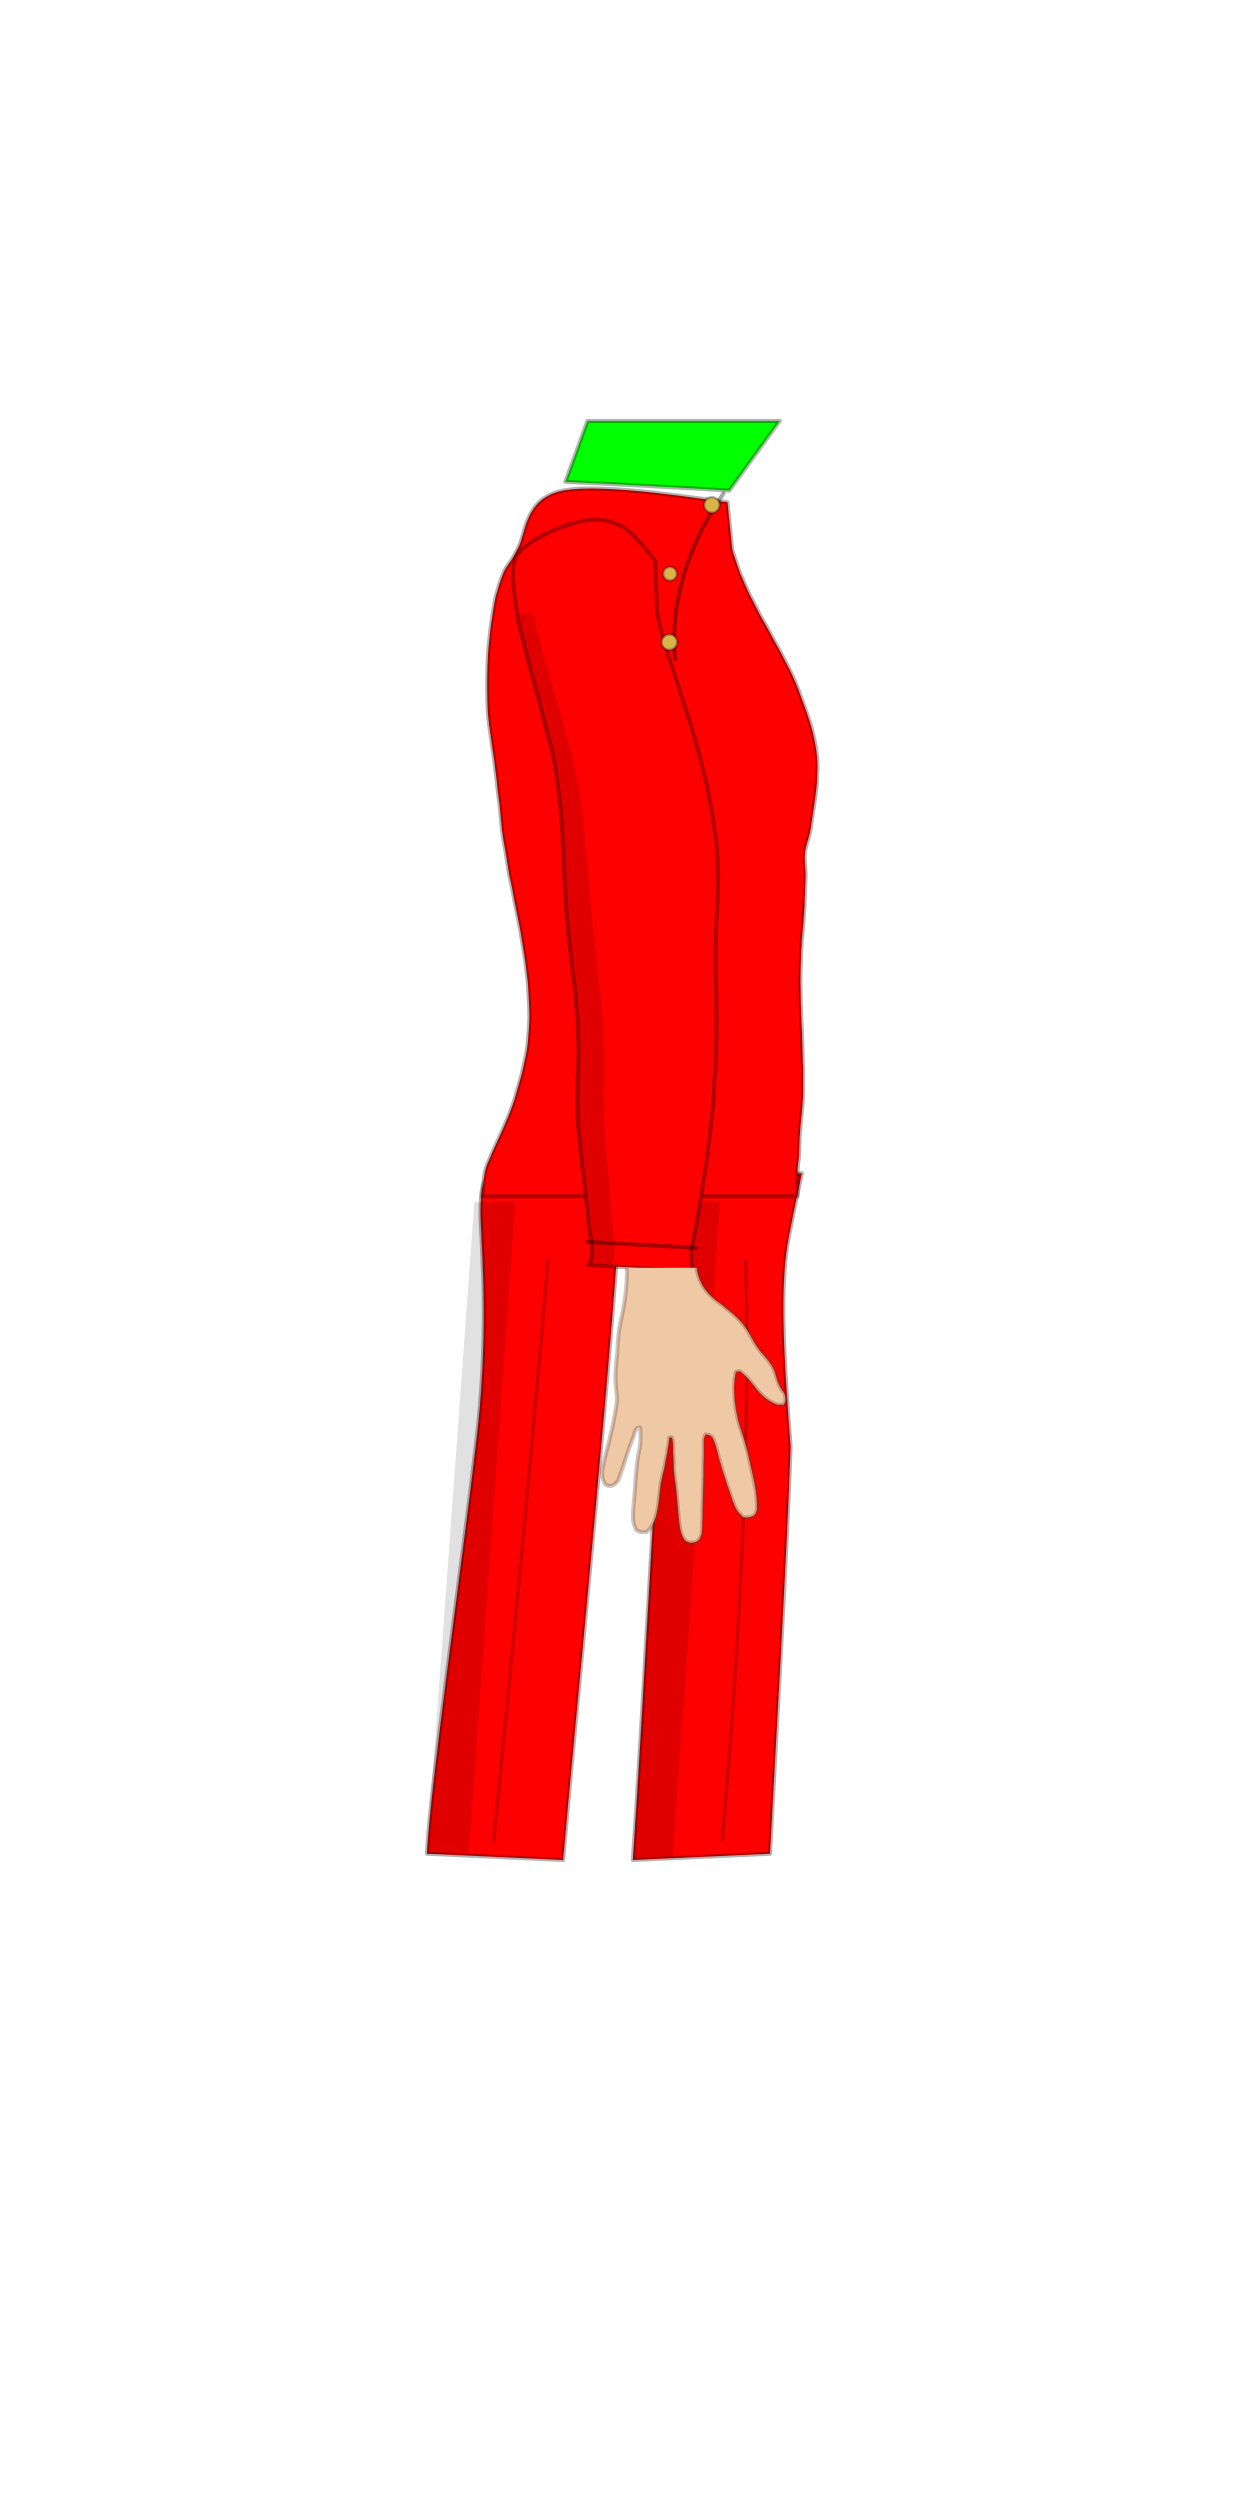
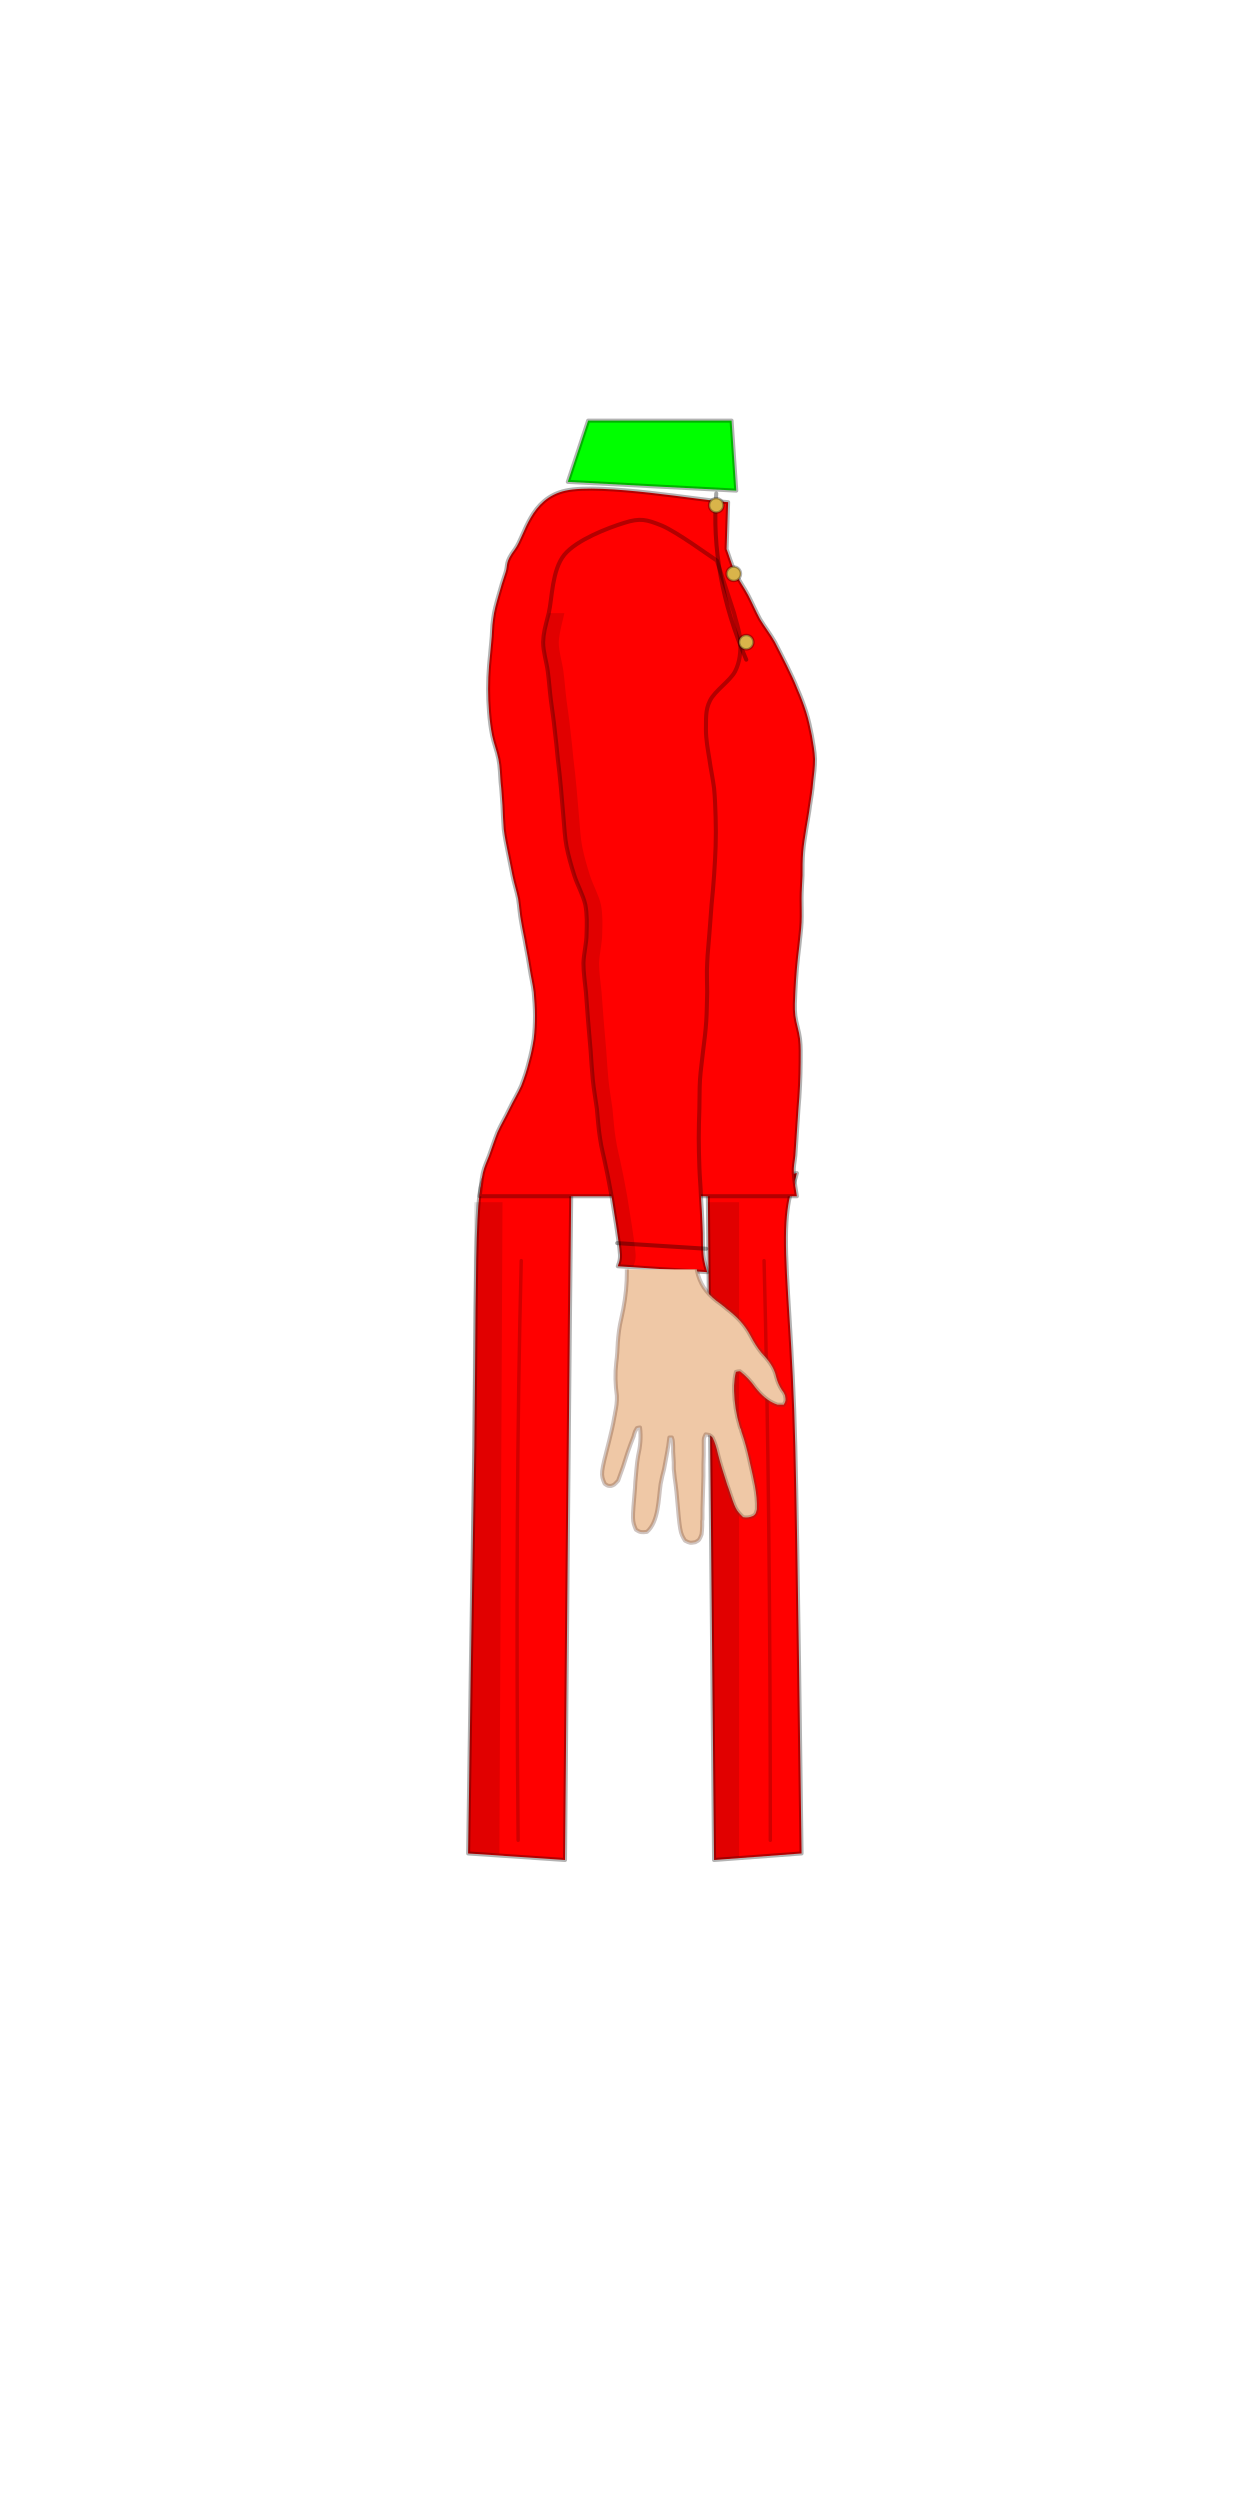
<svg xmlns="http://www.w3.org/2000/svg" viewBox="0 0 400 800">
  <g transform="matrix(-1 0 0 1 400 0)">
    <g id="ao_dai_nam_trai_phai" stroke="#000" stroke-opacity="0.3" stroke-width="1.3" stroke-linejoin="round" stroke-linecap="round">
-       <path id="ta_sau_phai" d="M 201.4 380.7 C 202.2 413.2 216.7 558.5 219.8 595.2 L 263.4 593.2 C 262.3 571.5 251.8 497.7 247.8 463.0 C 243.6 429.0 245.6 404.3 246.2 390.3 C 246.6 376.3 244.0 377.9 243.5 375.4 Z" fill="#FF0000" />
-       <path id="ta_truoc_phai" d="M 143.4 375.4 C 144.0 378.8 144.9 381.9 147.6 395.9 C 150.3 409.9 149.6 429.8 147.0 462.9 C 148.1 496.6 152.5 571.4 153.6 593.2 L 197.5 595.2 C 194.8 558.4 187.1 413.3 184.9 380.7 Z" fill="#FF0000" />
-       <path id="than_ao_phai" d="M 167.2 160.7 C 173.2 160.1 206.7 154.4 219.9 157.0 C 232.6 159.6 231.6 171.3 234.4 175.7 C 236.5 180.1 237.7 180.6 238.8 183.1 C 239.9 185.7 240.6 188.1 241.3 190.6 C 241.9 193.1 242.2 195.6 242.6 198.1 C 243.0 200.6 243.3 203.0 243.5 205.5 C 243.8 208.1 243.9 210.5 244.0 213.0 C 244.1 215.5 244.1 217.9 244.1 220.5 C 244.1 223.0 244.0 225.4 243.9 227.9 C 243.7 230.5 243.4 232.9 243.0 235.4 C 242.7 237.9 242.3 240.3 241.9 242.9 C 241.6 245.4 241.3 247.8 241.0 250.3 C 240.8 252.8 240.4 255.3 240.1 257.8 C 239.9 260.3 239.6 262.7 239.4 265.3 C 239.1 267.8 238.7 270.2 238.2 272.7 C 237.8 275.2 237.4 277.7 237.0 280.2 C 236.4 282.7 235.9 285.1 235.5 287.7 C 235.0 290.2 234.5 292.6 234.0 295.1 C 233.5 297.6 233.1 300.1 232.7 302.6 C 232.3 305.1 231.9 307.5 231.6 310.0 C 231.3 312.6 231.0 315.0 230.9 317.5 C 230.8 320.0 230.6 322.5 230.6 325.0 C 230.6 327.5 230.8 329.9 231.0 332.4 C 231.2 335.0 231.6 337.4 232.2 339.9 C 232.7 342.4 233.3 344.9 234.1 347.4 C 234.8 349.9 235.4 352.3 236.4 354.8 C 237.3 357.4 238.5 359.8 239.5 362.3 C 240.6 364.8 242.0 367.6 242.9 369.8 C 243.8 371.9 244.5 373.2 244.9 375.4 C 245.3 377.5 245.5 381.6 245.7 382.8 L 144.8 382.8 C 144.8 381.6 144.9 377.5 144.8 375.4 C 144.8 373.2 144.5 371.9 144.3 369.8 C 144.2 367.6 144.2 364.8 144.0 362.3 C 143.8 359.8 143.6 357.4 143.3 354.8 C 143.1 352.3 142.9 349.9 143.0 347.4 C 143.0 344.9 142.9 342.4 143.1 339.9 C 143.2 337.4 143.2 335.0 143.3 332.4 C 143.3 329.9 143.6 327.5 143.6 325.0 C 143.7 322.5 143.8 320.0 143.8 317.5 C 143.9 315.0 143.9 312.6 143.8 310.0 C 143.7 307.5 143.7 305.1 143.5 302.6 C 143.4 300.1 143.1 297.6 142.9 295.1 C 142.8 292.6 142.5 290.2 142.5 287.7 C 142.4 285.1 142.3 282.7 142.2 280.2 C 142.2 277.7 142.7 275.2 142.4 272.7 C 142.1 270.2 141.0 267.8 140.6 265.3 C 140.2 262.7 139.9 260.3 139.5 257.8 C 139.2 255.3 138.7 252.8 138.6 250.3 C 138.5 247.8 138.3 245.4 138.5 242.9 C 138.7 240.3 139.1 237.9 139.7 235.4 C 140.2 232.9 141.0 230.5 141.9 227.9 C 142.8 225.4 143.7 223.0 144.6 220.5 C 145.6 217.9 146.7 215.5 148.0 213.0 C 149.3 210.5 150.5 208.1 152.0 205.5 C 153.4 203.0 154.6 200.6 156.1 198.1 C 157.5 195.6 158.6 193.1 160.0 190.6 C 161.2 188.1 162.2 185.7 163.3 183.1 C 164.1 180.6 165.5 176.9 165.7 175.7 Z" fill="#FF0000" />
-       <path id="bong_than_phai" d="M 235.1 384.6 L 250.0 593.2 L 263.4 593.2 L 248.2 384.7 Z M 169.6 384.5 L 184.8 594.2 L 197.5 595.2 L 185.2 384.4 Z" fill="#000" fill-opacity="0.12" stroke="none" />
-       <path id="nep_ta_phai" d="M 161.4 403.2 Q 159.3 480.7 168.9 588.9 M 224.6 403.1 Q 231.2 480.8 242.0 588.9" fill="none" stroke="#000" stroke-opacity="0.18" stroke-width="1.1" />
-       <path id="co_ao_phai" d="M 150.5 134.7 C 159.1 134.7 202.1 134.7 212.0 134.7 L 219.1 154.2 C 209.3 154.6 173.0 156.5 166.6 157.0 Z" fill="#00FF00" />
-       <path id="tay_ao_phai" d="M 190.3 179.4 C 192.1 177.5 197.2 170.2 201.4 168.2 C 205.9 166.1 209.5 165.6 215.6 167.2 C 221.7 168.8 231.0 172.7 234.5 177.5 C 237.2 182.4 235.1 191.5 234.5 196.2 C 234.0 200.9 233.2 202.4 232.4 205.5 C 231.8 208.6 230.9 211.8 230.1 214.8 C 229.2 217.9 228.4 221.1 227.5 224.2 C 226.8 227.2 225.9 230.4 225.2 233.5 C 224.3 236.6 223.4 239.7 222.8 242.8 C 222.2 245.9 221.8 249.1 221.4 252.2 C 221.0 255.2 220.6 258.4 220.4 261.5 C 220.1 264.6 220.0 267.7 219.9 270.8 C 219.7 273.9 219.6 277.1 219.4 280.2 C 219.2 283.2 219.0 286.4 218.9 289.5 C 218.7 292.6 218.4 295.7 218.1 298.8 C 217.7 301.9 217.4 305.1 217.1 308.2 C 216.8 311.2 216.2 314.4 215.9 317.5 C 215.7 320.6 215.5 323.7 215.1 326.8 C 215.1 329.9 214.9 333.1 214.9 336.1 C 214.9 339.2 215.0 342.4 215.1 345.5 C 215.2 348.5 215.3 351.7 215.2 354.8 C 215.1 357.8 215.1 361.0 214.6 364.1 C 214.3 367.1 214.0 370.3 213.7 373.3 C 213.1 376.4 212.8 379.5 212.6 382.6 C 212.2 385.6 211.8 388.8 211.6 391.8 C 211.2 394.9 210.5 399.0 210.5 401.1 C 210.5 403.2 211.4 404.2 211.7 404.8 L 178.2 406.8 C 178.4 405.8 179.0 403.7 178.9 401.2 C 178.7 398.7 177.7 394.9 177.2 391.9 C 176.6 388.8 176.2 385.7 175.6 382.6 C 175.2 379.6 174.7 376.4 174.1 373.4 C 173.8 370.3 173.4 367.1 172.9 364.1 C 172.6 361.0 172.3 357.8 171.9 354.8 C 171.6 351.7 171.5 348.5 171.4 345.4 C 171.0 342.4 170.9 339.2 170.8 336.1 C 170.8 333.1 170.7 329.9 170.7 326.8 C 170.7 323.7 170.8 320.6 170.8 317.5 C 170.9 314.4 170.9 311.2 171.0 308.1 C 171.0 305.1 171.0 301.9 170.9 298.8 C 170.9 295.7 170.5 292.6 170.4 289.5 C 170.3 286.4 170.2 283.2 170.2 280.2 C 170.3 277.1 170.4 273.9 170.6 270.8 C 171.0 267.7 171.5 264.6 171.9 261.5 C 172.5 258.4 173.0 255.2 173.6 252.1 C 174.3 249.1 175.1 245.9 175.9 242.8 C 176.8 239.7 177.5 236.6 178.5 233.5 C 179.4 230.4 180.4 227.2 181.5 224.1 C 182.4 221.1 183.5 217.9 184.5 214.8 C 185.6 211.7 186.6 208.6 187.5 205.5 C 188.3 202.4 189.5 197.7 189.7 196.2 Z" fill="#FF0000" />
-       <path id="bong_tay_phai" d="M 229.3 196.2 C 229.0 197.8 228.0 202.4 227.1 205.5 C 226.4 208.6 225.4 211.8 224.5 214.8 C 223.6 217.9 222.7 221.1 221.8 224.2 C 220.9 227.2 220.0 230.4 219.2 233.5 C 218.3 236.6 217.3 239.7 216.7 242.8 C 215.9 245.9 215.4 249.1 214.9 252.2 C 214.3 255.2 213.8 258.4 213.5 261.5 C 213.0 264.6 212.9 267.7 212.6 270.8 C 212.3 273.9 212.0 277.1 211.7 280.2 C 211.4 283.2 211.1 286.4 210.9 289.5 C 210.7 292.6 210.4 295.7 210.0 298.8 C 209.6 301.9 209.3 305.1 209.0 308.2 C 208.7 311.2 208.2 314.4 207.9 317.5 C 207.7 320.6 207.5 323.7 207.1 326.8 C 207.1 329.9 206.9 333.1 206.8 336.1 C 206.8 339.2 206.8 342.4 206.8 345.4 C 206.9 348.5 206.9 351.7 206.8 354.8 C 206.7 357.8 206.7 361.0 206.3 364.0 C 206.1 367.1 205.8 370.3 205.6 373.3 C 205.1 376.4 204.9 379.5 204.7 382.6 C 204.5 385.6 204.2 388.8 204.0 391.8 C 203.8 394.9 203.2 398.9 203.3 401.1 C 203.3 403.2 204.3 404.2 204.6 404.8 L 211.7 404.8 C 211.4 404.2 210.5 403.2 210.5 401.1 C 210.5 399.0 211.2 394.9 211.6 391.8 C 211.8 388.8 212.2 385.6 212.6 382.6 C 212.8 379.5 213.1 376.4 213.7 373.3 C 214.0 370.3 214.3 367.1 214.6 364.1 C 215.1 361.0 215.1 357.8 215.2 354.8 C 215.3 351.7 215.2 348.5 215.1 345.5 C 215.0 342.4 214.9 339.2 214.9 336.1 C 214.9 333.1 215.1 329.9 215.1 326.8 C 215.5 323.7 215.7 320.6 215.9 317.5 C 216.2 314.4 216.8 311.2 217.1 308.2 C 217.4 305.1 217.7 301.9 218.1 298.8 C 218.4 295.7 218.7 292.6 218.9 289.5 C 219.0 286.4 219.2 283.2 219.4 280.2 C 219.6 277.1 219.7 273.9 219.9 270.8 C 220.0 267.7 220.1 264.6 220.4 261.5 C 220.6 258.4 221.0 255.2 221.4 252.2 C 221.8 249.1 222.2 245.9 222.8 242.8 C 223.4 239.7 224.3 236.6 225.2 233.5 C 225.9 230.4 226.8 227.2 227.5 224.2 C 228.4 221.1 229.2 217.9 230.1 214.8 C 230.9 211.8 231.8 208.6 232.4 205.5 C 233.2 202.4 234.3 197.8 234.5 196.2 Z" fill="#000" fill-opacity="0.12" stroke="none" />
-       <path id="vien_co_tay_phai" d="M 177.3 399.3 L 212.0 397.4" fill="none" stroke-opacity="0.35" />
-       <clipPath id="ban_tay_cat_phai">
-         <rect x="0" y="405.7" width="400" height="394.3" />
+       <path id="ta_sau_phai" d="M 217.2 381.0 C 217.6 413.6 218.9 558.5 219.2 595.2 L 250.2 593.1 C 249.9 571.4 248.8 497.6 248.2 462.9 C 247.8 428.5 247.9 404.3 247.2 390.3 C 246.6 376.3 245.0 377.9 244.5 375.4 Z" fill="#FF0000" />
+       <path id="ta_truoc_phai" d="M 145.0 375.4 C 145.6 378.8 148.4 381.9 148.5 395.9 C 148.6 409.9 146.3 429.5 145.5 462.9 C 144.7 496.5 143.8 571.4 143.5 593.1 L 171.5 595.2 C 171.8 558.5 173.2 413.6 173.5 381.0 Z" fill="#FF0000" />
+       <path id="than_ao_phai" d="M 167.0 160.7 C 175.7 160.1 207.6 154.5 219.0 157.0 C 230.4 159.5 232.0 171.3 235.2 175.7 C 238.5 180.1 237.4 180.6 238.2 183.1 C 239.1 185.7 239.8 188.1 240.5 190.6 C 241.2 193.1 241.9 195.5 242.2 198.1 C 242.6 200.6 242.5 203.0 242.8 205.5 C 243.0 208.1 243.3 210.5 243.5 213.0 C 243.7 215.5 243.8 217.9 243.8 220.5 C 243.8 223.0 243.7 225.4 243.5 227.9 C 243.3 230.4 243.0 232.9 242.5 235.4 C 242.0 237.9 241.0 240.3 240.5 242.9 C 240.0 245.4 240.0 247.8 239.8 250.3 C 239.5 252.8 239.4 255.3 239.2 257.8 C 239.1 260.3 239.0 262.7 238.8 265.3 C 238.5 267.8 238.0 270.2 237.5 272.7 C 237.0 275.2 236.5 277.7 236.0 280.2 C 235.5 282.7 234.7 285.1 234.2 287.6 C 233.8 290.2 233.7 292.6 233.2 295.1 C 232.8 297.6 232.2 300.1 231.8 302.6 C 231.3 305.1 230.9 307.5 230.5 310.0 C 230.1 312.6 229.5 315.0 229.2 317.5 C 229.0 320.0 228.8 322.5 228.8 325.0 C 228.8 327.5 228.9 329.9 229.2 332.4 C 229.6 335.0 230.1 337.4 230.8 339.9 C 231.4 342.4 232.2 344.8 233.2 347.4 C 234.3 349.9 235.8 352.3 237.0 354.8 C 238.2 357.4 239.7 359.8 240.8 362.3 C 241.8 364.8 242.7 367.6 243.5 369.8 C 244.3 371.9 245.0 373.2 245.5 375.4 C 246.0 377.5 246.3 381.6 246.5 382.8 L 145.0 382.8 C 145.2 381.6 145.9 377.5 146.0 375.4 C 146.1 373.2 145.7 371.9 145.5 369.8 C 145.3 367.6 145.2 364.8 145.0 362.3 C 144.8 359.8 144.7 357.4 144.5 354.8 C 144.3 352.3 144.1 349.9 144.0 347.4 C 143.9 344.8 143.8 342.4 143.8 339.9 C 143.8 337.4 143.7 335.0 144.0 332.4 C 144.3 329.9 145.2 327.5 145.5 325.0 C 145.8 322.5 145.6 320.0 145.5 317.5 C 145.4 315.0 145.2 312.6 145.0 310.0 C 144.8 307.5 144.5 305.1 144.2 302.6 C 144.0 300.1 143.6 297.6 143.5 295.1 C 143.4 292.6 143.5 290.2 143.5 287.6 C 143.5 285.1 143.3 282.7 143.2 280.2 C 143.2 277.7 143.2 275.2 143.0 272.7 C 142.8 270.2 142.4 267.8 142.0 265.3 C 141.6 262.7 141.1 260.3 140.8 257.8 C 140.4 255.3 140.0 252.8 139.8 250.3 C 139.5 247.8 139.2 245.4 139.2 242.9 C 139.3 240.3 139.8 237.9 140.2 235.4 C 140.7 232.9 141.2 230.4 142.0 227.9 C 142.8 225.4 143.7 223.0 144.8 220.5 C 145.8 217.9 147.0 215.5 148.2 213.0 C 149.5 210.5 150.6 208.1 152.0 205.5 C 153.4 203.0 155.3 200.6 156.8 198.1 C 158.2 195.5 159.2 193.1 160.5 190.6 C 161.8 188.1 163.6 185.7 164.8 183.1 C 165.9 180.6 167.0 176.9 167.5 175.7 Z" fill="#FF0000" />
+       <path id="bong_than_phai" d="M 239.2 384.7 L 240.2 593.1 L 250.2 593.1 L 248.2 384.7 Z M 163.5 384.7 L 163.5 594.2 L 171.5 595.2 L 173.5 384.7 Z" fill="#000" fill-opacity="0.12" stroke="none" />
+       <path id="nep_ta_phai" d="M 155.5 403.4 Q 153.5 480.8 153.5 588.9 M 233.2 403.4 Q 235.2 480.8 234.2 588.9" fill="none" stroke="#000" stroke-opacity="0.18" stroke-width="1.1" />
+       <path id="co_ao_phai" d="M 165.9 134.6 C 173.6 134.6 204.2 134.6 211.8 134.6 L 218.3 154.2 C 209.4 154.7 173.4 156.5 164.4 157.0 Z" fill="#00FF00" />
+       <path id="tay_ao_phai" d="M 170.6 179.4 C 173.5 177.5 183.3 170.3 188.2 168.2 C 193.2 166.2 195.1 165.7 200.2 167.3 C 205.4 168.9 215.4 172.7 219.4 177.5 C 223.4 182.4 223.3 191.5 224.4 196.2 C 225.6 200.9 226.1 202.5 226.2 205.5 C 226.2 208.6 225.1 211.8 224.7 214.9 C 224.3 217.9 224.1 221.1 223.7 224.2 C 223.3 227.3 222.8 230.4 222.5 233.5 C 222.1 236.6 221.8 239.8 221.5 242.9 C 221.1 245.9 220.8 249.1 220.5 252.2 C 220.2 255.3 220.0 258.4 219.7 261.5 C 219.4 264.6 219.3 267.8 218.7 270.9 C 218.1 273.9 217.2 277.1 216.2 280.2 C 215.2 283.3 213.4 286.4 212.7 289.5 C 212.1 292.6 212.2 295.8 212.3 298.8 C 212.3 301.9 213.2 305.1 213.3 308.2 C 213.3 311.3 212.8 314.4 212.5 317.5 C 212.3 320.6 212.0 323.8 211.8 326.8 C 211.5 329.9 211.3 333.1 211.0 336.2 C 210.8 339.2 210.6 342.4 210.3 345.5 C 210.0 348.6 209.4 351.8 209.0 354.8 C 208.7 357.9 208.5 361.1 208.0 364.2 C 207.6 367.2 206.7 370.4 206.1 373.5 C 205.4 376.6 204.9 379.7 204.3 382.8 C 203.8 385.9 203.3 389.1 202.8 392.2 C 202.4 395.2 201.7 399.3 201.6 401.5 C 201.5 403.6 202.2 404.6 202.3 405.2 L 173.7 407.1 C 173.9 406.2 174.7 404.0 174.9 401.5 C 175.2 399.0 175.0 395.2 175.2 392.2 C 175.3 389.1 175.5 385.9 175.7 382.8 C 175.8 379.7 176.1 376.6 176.2 373.5 C 176.3 370.4 176.4 367.2 176.4 364.2 C 176.4 361.1 176.3 357.9 176.2 354.8 C 176.1 351.8 176.2 348.6 176.0 345.5 C 175.8 342.4 175.3 339.2 175.0 336.2 C 174.6 333.1 174.2 329.9 174.0 326.8 C 173.8 323.8 173.8 320.6 173.7 317.5 C 173.7 314.4 173.9 311.3 173.7 308.2 C 173.6 305.1 173.2 301.9 173.0 298.8 C 172.8 295.8 172.5 292.6 172.3 289.5 C 172.0 286.4 171.7 283.3 171.5 280.2 C 171.3 277.1 171.1 273.9 171.0 270.9 C 170.9 267.8 170.9 264.6 171.0 261.5 C 171.1 258.4 171.2 255.3 171.5 252.2 C 171.9 249.1 172.6 245.9 173.0 242.9 C 173.5 239.8 174.1 236.6 174.1 233.5 C 174.0 230.4 174.4 227.3 172.8 224.2 C 171.3 221.1 166.4 217.9 164.8 214.9 C 163.2 211.8 163.0 208.6 163.1 205.5 C 163.1 202.5 164.8 197.8 165.1 196.2 Z" fill="#FF0000" />
+       <path id="bong_tay_phai" d="M 219.4 196.2 C 219.7 197.8 221.1 202.5 221.2 205.5 C 221.2 208.6 220.1 211.8 219.7 214.9 C 219.3 217.9 219.1 221.1 218.7 224.2 C 218.3 227.3 217.8 230.4 217.5 233.5 C 217.1 236.6 216.8 239.8 216.5 242.9 C 216.1 245.9 215.8 249.1 215.5 252.2 C 215.2 255.3 215.0 258.4 214.7 261.5 C 214.4 264.6 214.3 267.8 213.7 270.9 C 213.1 273.9 212.2 277.1 211.2 280.2 C 210.2 283.3 208.4 286.4 207.7 289.5 C 207.1 292.6 207.2 295.8 207.3 298.8 C 207.3 301.9 208.2 305.1 208.3 308.2 C 208.3 311.3 207.8 314.4 207.5 317.5 C 207.3 320.6 207.0 323.8 206.8 326.8 C 206.5 329.9 206.3 333.1 206.0 336.2 C 205.8 339.2 205.6 342.4 205.3 345.5 C 205.0 348.6 204.4 351.8 204.0 354.8 C 203.7 357.9 203.5 361.1 203.0 364.2 C 202.6 367.2 201.7 370.4 201.1 373.5 C 200.4 376.6 199.9 379.7 199.3 382.8 C 198.8 385.9 198.3 389.1 197.8 392.2 C 197.4 395.2 196.7 399.3 196.6 401.5 C 196.5 403.6 197.2 404.6 197.3 405.2 L 202.3 405.2 C 202.2 404.6 201.5 403.6 201.6 401.5 C 201.7 399.3 202.4 395.2 202.8 392.2 C 203.3 389.1 203.8 385.9 204.3 382.8 C 204.9 379.7 205.4 376.6 206.1 373.5 C 206.7 370.4 207.6 367.2 208.0 364.2 C 208.5 361.1 208.7 357.9 209.0 354.8 C 209.4 351.8 210.0 348.6 210.3 345.5 C 210.6 342.4 210.8 339.2 211.0 336.2 C 211.3 333.1 211.5 329.9 211.8 326.8 C 212.0 323.8 212.3 320.6 212.5 317.5 C 212.8 314.4 213.3 311.3 213.3 308.2 C 213.2 305.1 212.3 301.9 212.3 298.8 C 212.2 295.8 212.1 292.6 212.7 289.5 C 213.4 286.4 215.2 283.3 216.2 280.2 C 217.2 277.1 218.1 273.9 218.7 270.9 C 219.3 267.8 219.4 264.6 219.7 261.5 C 220.0 258.4 220.2 255.3 220.5 252.2 C 220.8 249.1 221.1 245.9 221.5 242.9 C 221.8 239.8 222.1 236.6 222.5 233.5 C 222.8 230.4 223.3 227.3 223.7 224.2 C 224.1 221.1 224.3 217.9 224.7 214.9 C 225.1 211.8 226.2 208.6 226.2 205.5 C 226.1 202.5 224.7 197.8 224.4 196.2 Z" fill="#000" fill-opacity="0.12" stroke="none" />
+       <path id="vien_co_tay_phai" d="M 174.0 399.6 L 202.5 397.8" fill="none" stroke-opacity="0.35" />
+       <clipPath id="cat_tay_ao_dai_nam_phai">
+         <rect x="0" y="406.2" width="400" height="393.8" />
      </clipPath>
-       <g id="ban_tay_phai" clip-path="url(#ban_tay_cat_phai)" stroke="#5E3A2C" stroke-width="1.3" stroke-linejoin="round">
+       <g id="ban_tay_phai" clip-path="url(#cat_tay_ao_dai_nam_phai)" stroke="#5E3A2C" stroke-width="1.3" stroke-linejoin="round">
        <path d="M 213.0 174.8 C 215.7 177.0 218.2 179.3 218.7 182.9 C 218.8 184.0 218.8 184.0 218.5 184.5 C 218.5 186.2 218.7 187.8 218.9 189.4 C 219.0 190.5 219.0 190.5 219.0 192.4 C 219.1 192.9 219.2 193.5 219.2 194.0 C 220.4 194.7 220.4 194.7 221.8 195.2 C 223.8 197.6 224.8 199.8 225.1 202.8 C 225.0 204.0 225.0 204.0 224.3 205.5 C 223.2 207.9 223.2 210.5 223.0 213.2 C 222.8 217.1 222.3 220.9 221.8 224.8 C 221.1 229.0 220.7 233.2 220.2 237.4 C 220.2 238.2 220.1 239.1 220.0 239.9 C 219.8 241.8 219.6 243.8 219.3 245.8 C 219.2 247.1 219.1 248.4 218.9 249.7 C 218.4 254.4 218.0 259.1 217.6 263.8 C 217.5 265.1 217.4 266.4 217.2 267.8 C 217.2 268.2 217.2 268.6 217.1 269.1 C 217.1 269.3 217.1 269.3 217.0 270.4 C 217.0 270.8 216.9 271.1 216.9 271.5 C 216.7 272.9 216.1 274.2 215.5 275.5 C 215.3 276.2 215.2 276.9 215.1 277.7 C 214.7 279.7 213.8 281.2 212.8 283.0 C 209.3 289.4 210.0 298.7 211.1 305.6 C 211.5 309.9 210.9 314.3 210.6 318.6 C 210.5 319.1 210.5 319.6 210.4 320.2 C 210.3 321.4 210.3 322.5 210.2 323.6 C 210.1 325.3 209.9 327.1 209.8 328.8 C 209.5 332.1 209.3 335.4 209.0 338.8 C 208.9 339.3 208.9 339.9 208.9 340.4 C 208.8 342.0 208.6 343.6 208.5 345.2 C 208.4 345.5 208.4 345.5 208.3 346.7 C 208.1 349.7 207.7 352.7 207.0 355.7 C 206.7 357.4 206.6 359.1 206.4 360.8 C 206.1 364.7 205.4 368.5 204.6 372.3 C 204.2 374.2 203.8 376.1 203.4 377.9 C 203.3 378.1 203.3 378.1 203.1 379.1 C 202.2 383.6 201.6 388.1 200.9 392.6 C 200.7 394.2 200.4 395.9 200.2 397.6 C 198.8 405.9 199.3 413.8 201.2 422.0 C 201.8 424.5 202.1 426.9 202.3 429.6 C 202.4 431.7 202.5 433.9 202.8 436.1 C 203.2 439.5 203.1 443.1 202.6 446.6 C 202.5 448.5 202.8 450.4 203.2 452.3 C 203.2 452.5 203.2 452.5 203.4 453.4 C 203.8 455.9 204.4 458.3 205.0 460.8 C 207.8 471.7 207.8 471.7 206.5 474.8 C 205.5 475.5 205.5 475.5 204.5 475.5 C 203.5 475.2 203.5 475.2 202.2 473.8 C 201.1 470.9 200.1 467.9 199.2 464.9 C 198.6 463.1 197.9 461.3 197.2 459.5 C 197.2 459.3 197.2 459.3 196.8 458.1 C 196.6 457.7 196.4 457.4 196.2 457.0 C 195.9 456.9 195.6 456.8 195.2 456.8 C 194.8 459.8 195.1 462.9 195.8 465.9 C 196.3 468.6 196.4 471.5 196.7 474.3 C 196.7 474.9 196.8 475.6 196.8 476.2 C 197.7 486.6 197.7 486.6 196.5 489.5 C 195.2 490.4 194.6 490.4 193.0 490.2 C 189.2 487.0 189.3 479.6 188.6 474.9 C 188.3 473.2 187.9 471.6 187.5 470.1 C 187.1 468.1 186.8 466.2 186.4 464.2 C 186.4 463.9 186.3 463.4 186.2 463.0 C 186.1 462.0 185.9 461.0 185.8 460.0 C 185.5 460.0 185.2 460.0 185.0 460.0 C 184.6 460.9 184.7 462.0 184.6 463.0 C 184.6 463.6 184.6 464.1 184.6 464.6 C 184.5 465.7 184.5 466.8 184.4 467.9 C 184.4 468.4 184.4 468.9 184.4 469.4 C 184.4 469.9 184.4 470.4 184.3 470.9 C 184.2 472.3 184.0 473.6 183.8 475.0 C 183.7 475.9 183.6 476.8 183.5 477.6 C 182.4 490.4 182.4 490.4 180.8 493.0 C 179.2 493.8 179.2 493.8 177.5 493.5 C 176.2 492.8 176.2 492.8 175.5 491.0 C 175.4 490.1 175.3 489.2 175.3 488.4 C 175.3 487.8 175.3 487.3 175.3 486.7 C 175.2 486.4 175.2 486.4 175.2 484.9 C 175.2 484.3 175.2 483.7 175.2 483.1 C 175.1 479.5 175.0 475.9 174.9 472.4 C 174.9 472.0 174.9 471.6 174.9 471.2 C 174.9 469.4 174.9 467.5 174.8 465.6 C 174.8 464.9 174.8 464.2 174.8 463.6 C 174.8 462.9 174.8 462.3 174.8 461.7 C 174.8 460.2 174.8 460.2 174.2 459.0 C 172.8 459.2 172.8 459.2 172.0 460.0 C 171.2 461.6 170.7 463.3 170.3 465.1 C 169.5 468.4 168.4 471.6 167.4 474.8 C 167.2 475.3 167.1 475.8 166.9 476.2 C 164.6 483.1 164.6 483.1 162.2 485.5 C 161.0 485.7 160.2 485.6 159.0 485.1 C 158.2 484.5 158.2 484.5 157.8 483.0 C 157.6 478.0 158.9 473.1 160.0 468.2 C 160.1 467.8 160.2 467.3 160.3 466.8 C 160.9 464.1 161.6 461.4 162.5 458.8 C 162.7 458.3 162.8 457.9 162.9 457.4 C 163.1 457.1 163.2 456.8 163.3 456.4 C 164.4 452.7 165.0 448.9 165.1 445.1 C 165.1 444.5 165.1 443.9 165.1 443.4 C 165.0 441.9 164.9 440.5 164.5 439.0 C 164.1 438.9 163.7 438.8 163.2 438.8 C 161.3 440.3 159.7 442.0 158.3 444.0 C 156.4 446.4 154.2 448.5 151.2 449.5 C 150.6 449.5 149.9 449.5 149.2 449.5 C 148.5 448.2 148.5 448.2 148.8 446.5 C 149.2 445.6 149.2 445.6 149.8 444.8 C 150.7 443.4 151.2 442.2 151.6 440.7 C 152.3 437.4 154.2 435.2 156.4 432.8 C 157.7 431.2 158.8 429.4 159.8 427.5 C 161.7 423.9 164.2 421.3 167.5 418.8 C 167.9 418.4 168.3 418.1 168.7 417.8 C 169.3 417.3 170.0 416.8 170.7 416.3 C 174.1 413.6 176.1 410.8 177.0 406.5 C 177.2 404.1 177.3 401.7 177.4 399.3 C 177.4 398.5 177.5 397.7 177.5 396.9 C 177.6 395.8 177.6 394.6 177.7 393.4 C 177.8 388.6 178.1 383.8 178.4 379.0 C 178.5 376.9 178.6 374.9 178.7 372.8 C 178.7 372.4 178.7 372.0 178.7 371.6 C 178.8 366.6 178.8 361.7 178.8 356.7 C 178.8 355.8 178.8 354.9 178.8 354.0 C 178.8 348.2 178.2 342.6 177.4 336.9 C 176.6 330.6 176.2 324.4 176.3 318.1 C 176.4 307.5 175.4 297.0 174.3 286.5 C 172.9 272.3 172.9 258.4 175.1 244.3 C 176.3 236.5 176.6 228.9 174.5 221.2 C 173.4 220.1 172.3 219.4 171.0 218.5 C 168.6 216.8 166.6 214.8 165.0 212.2 C 165.2 210.9 165.2 210.9 165.8 209.8 C 166.0 208.0 165.8 207.2 165.4 205.5 C 164.7 202.9 164.6 201.0 165.8 198.5 C 166.0 198.2 166.2 197.9 166.5 197.7 C 167.5 196.1 167.9 194.5 168.3 192.7 C 169.1 189.2 169.1 189.2 170.2 187.8 C 171.1 187.2 171.1 187.2 172.2 186.7 C 172.5 186.6 172.9 186.4 173.2 186.2 C 174.2 185.8 174.2 185.8 175.7 185.3 C 176.1 185.1 176.4 184.9 176.8 184.8 C 177.1 183.2 177.1 183.2 177.2 181.5 C 179.0 177.1 182.8 174.4 187.0 172.5 C 195.5 169.2 205.2 170.1 213.0 174.8 Z" fill="#EFC8A6" />
        <path fill="#D29A78" fill-opacity="0.4" stroke="none" d="" />
      </g>
    </g>
  </g>
  <g id="ao_dai_nam_khuy_phai" stroke="#000" stroke-linecap="round">
-     <path d="M 231.5 157.9 Q 213.7 184.0 216.0 211.1" fill="none" stroke-opacity="0.35" stroke-width="1.3" />
+     <path d="M 229.2 157.9 Q 227.2 184.1 238.8 211.1" fill="none" stroke-opacity="0.35" stroke-width="1.3" />
    <g fill="#D9B44A" stroke-opacity="0.3" stroke-width="0.8">
-       <circle cx="227.8" cy="161.6" r="2.5" />
-       <circle cx="214.4" cy="183.6" r="2.2" />
-       <circle cx="214.2" cy="205.5" r="2.5" />
+       <circle cx="229.2" cy="161.7" r="2.3" />
+       <circle cx="234.8" cy="183.6" r="2.3" />
+       <circle cx="238.8" cy="205.5" r="2.3" />
    </g>
  </g>
</svg>
